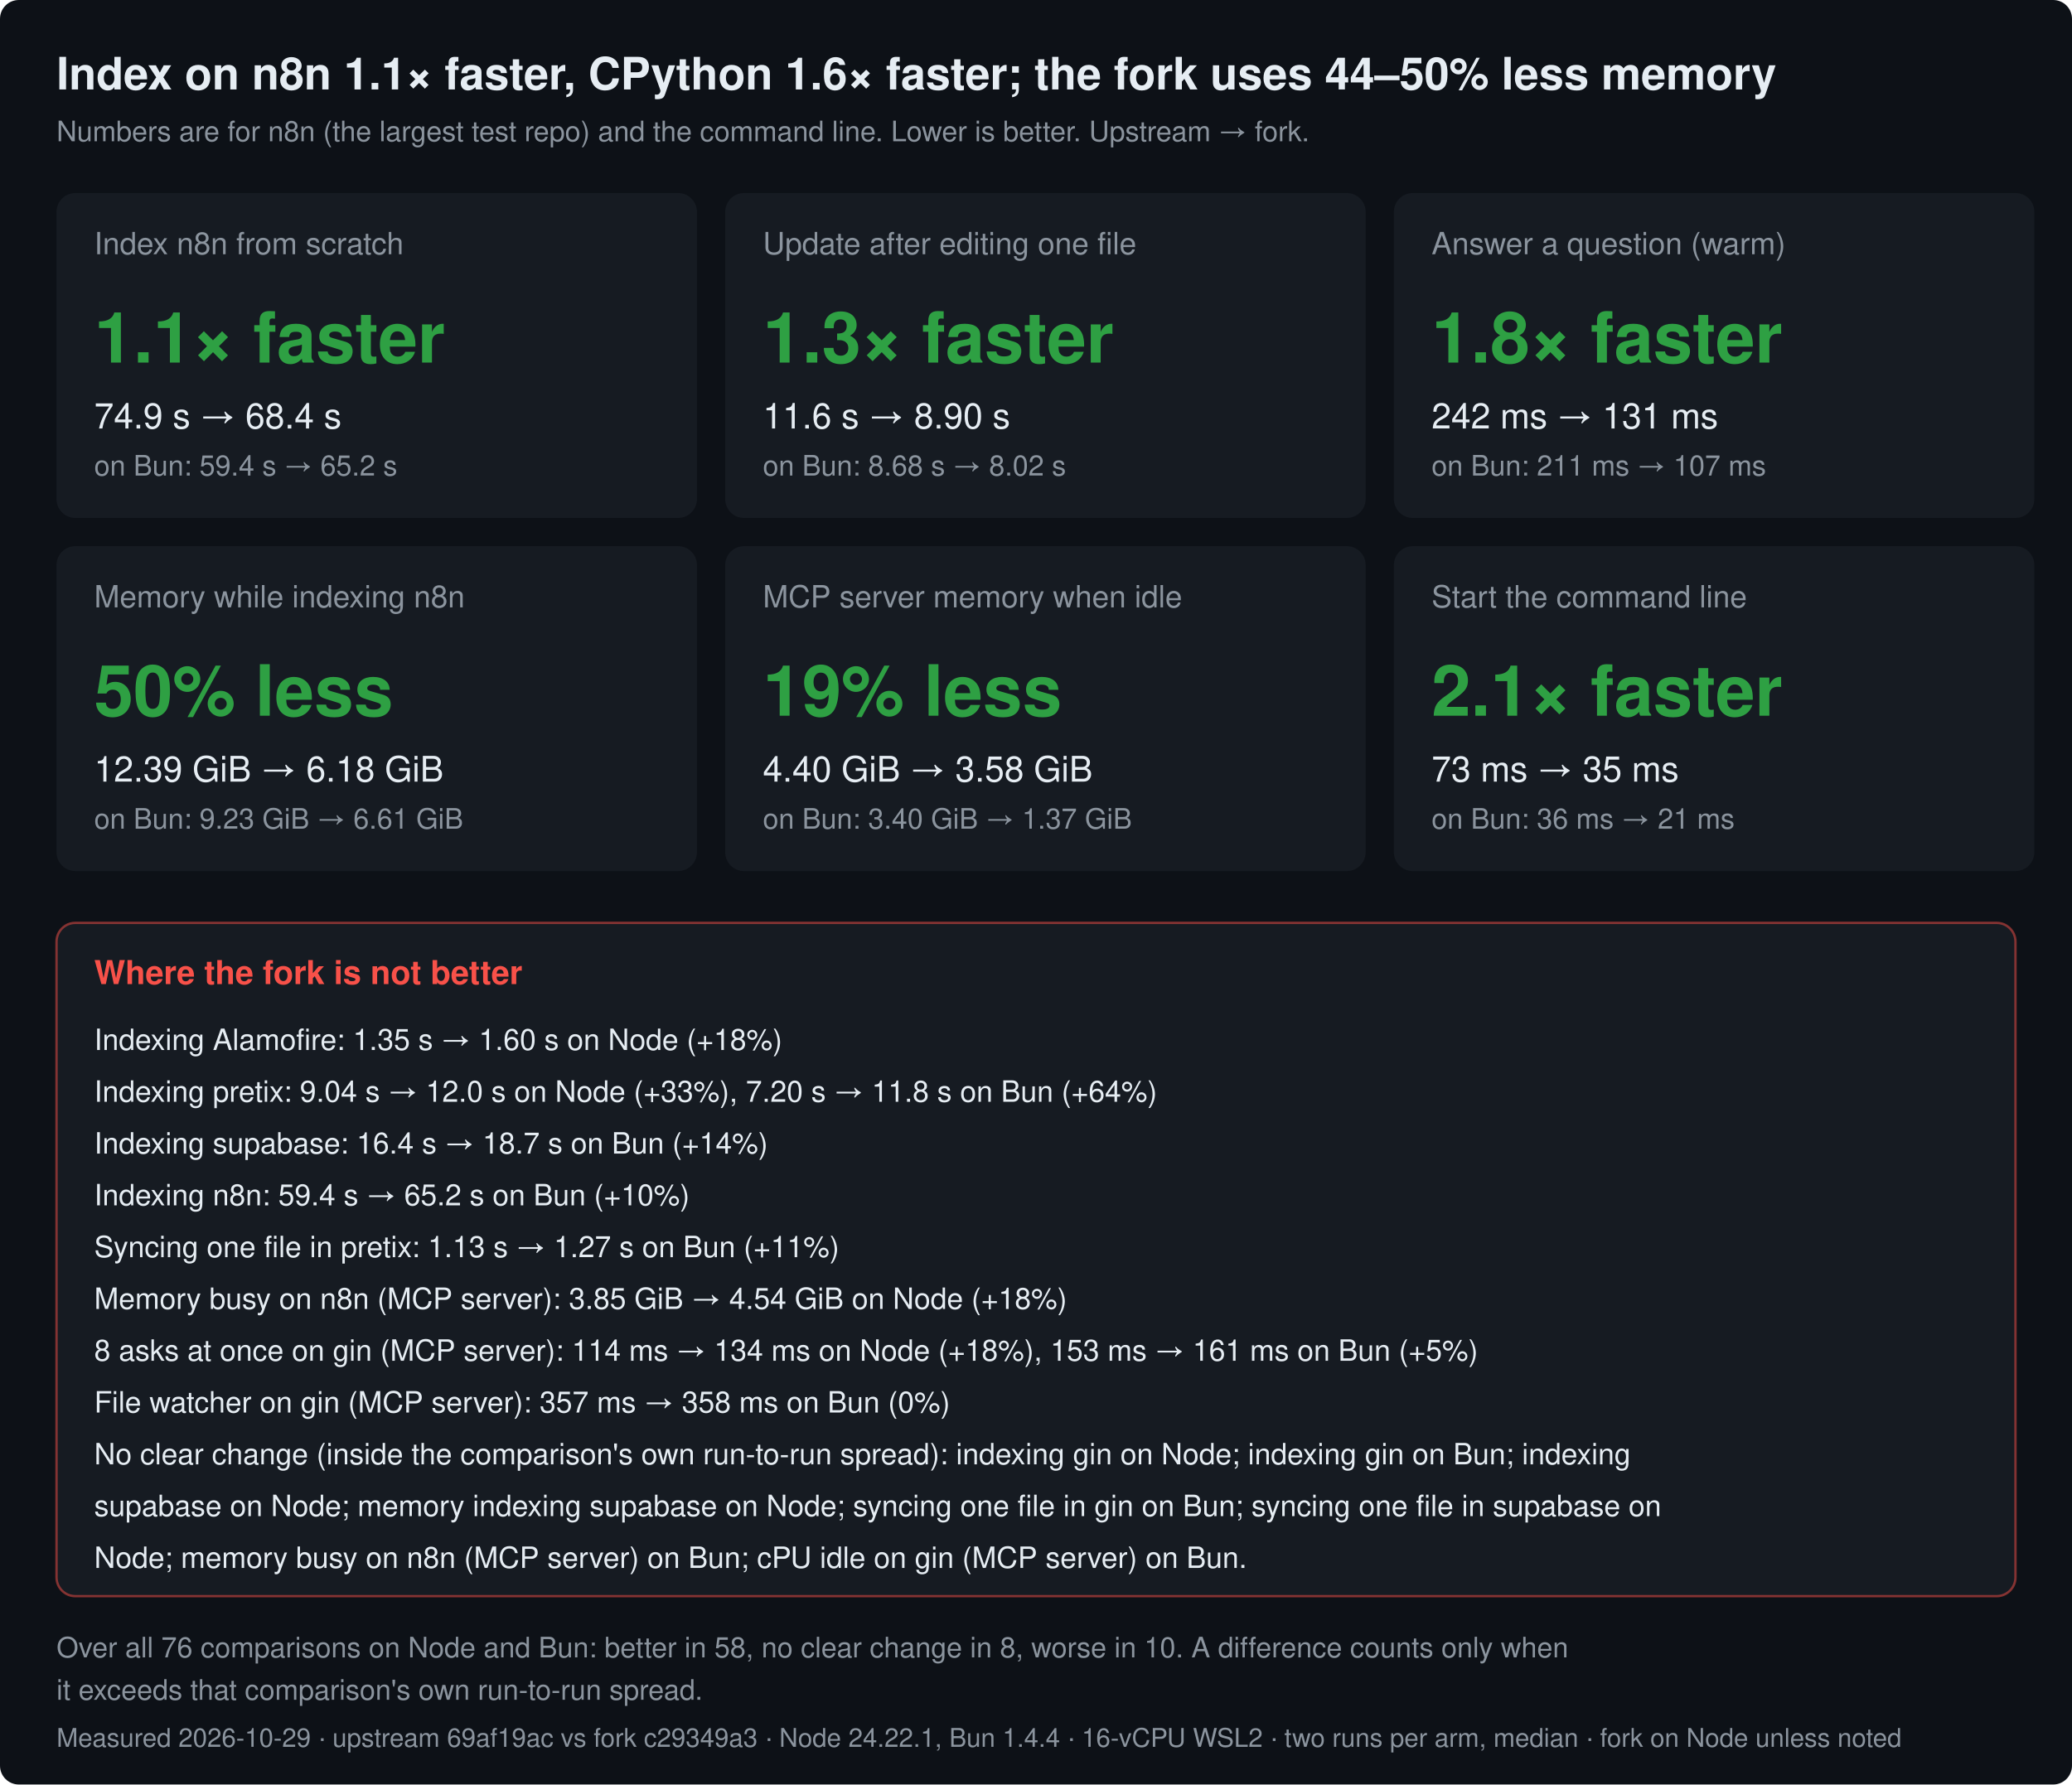
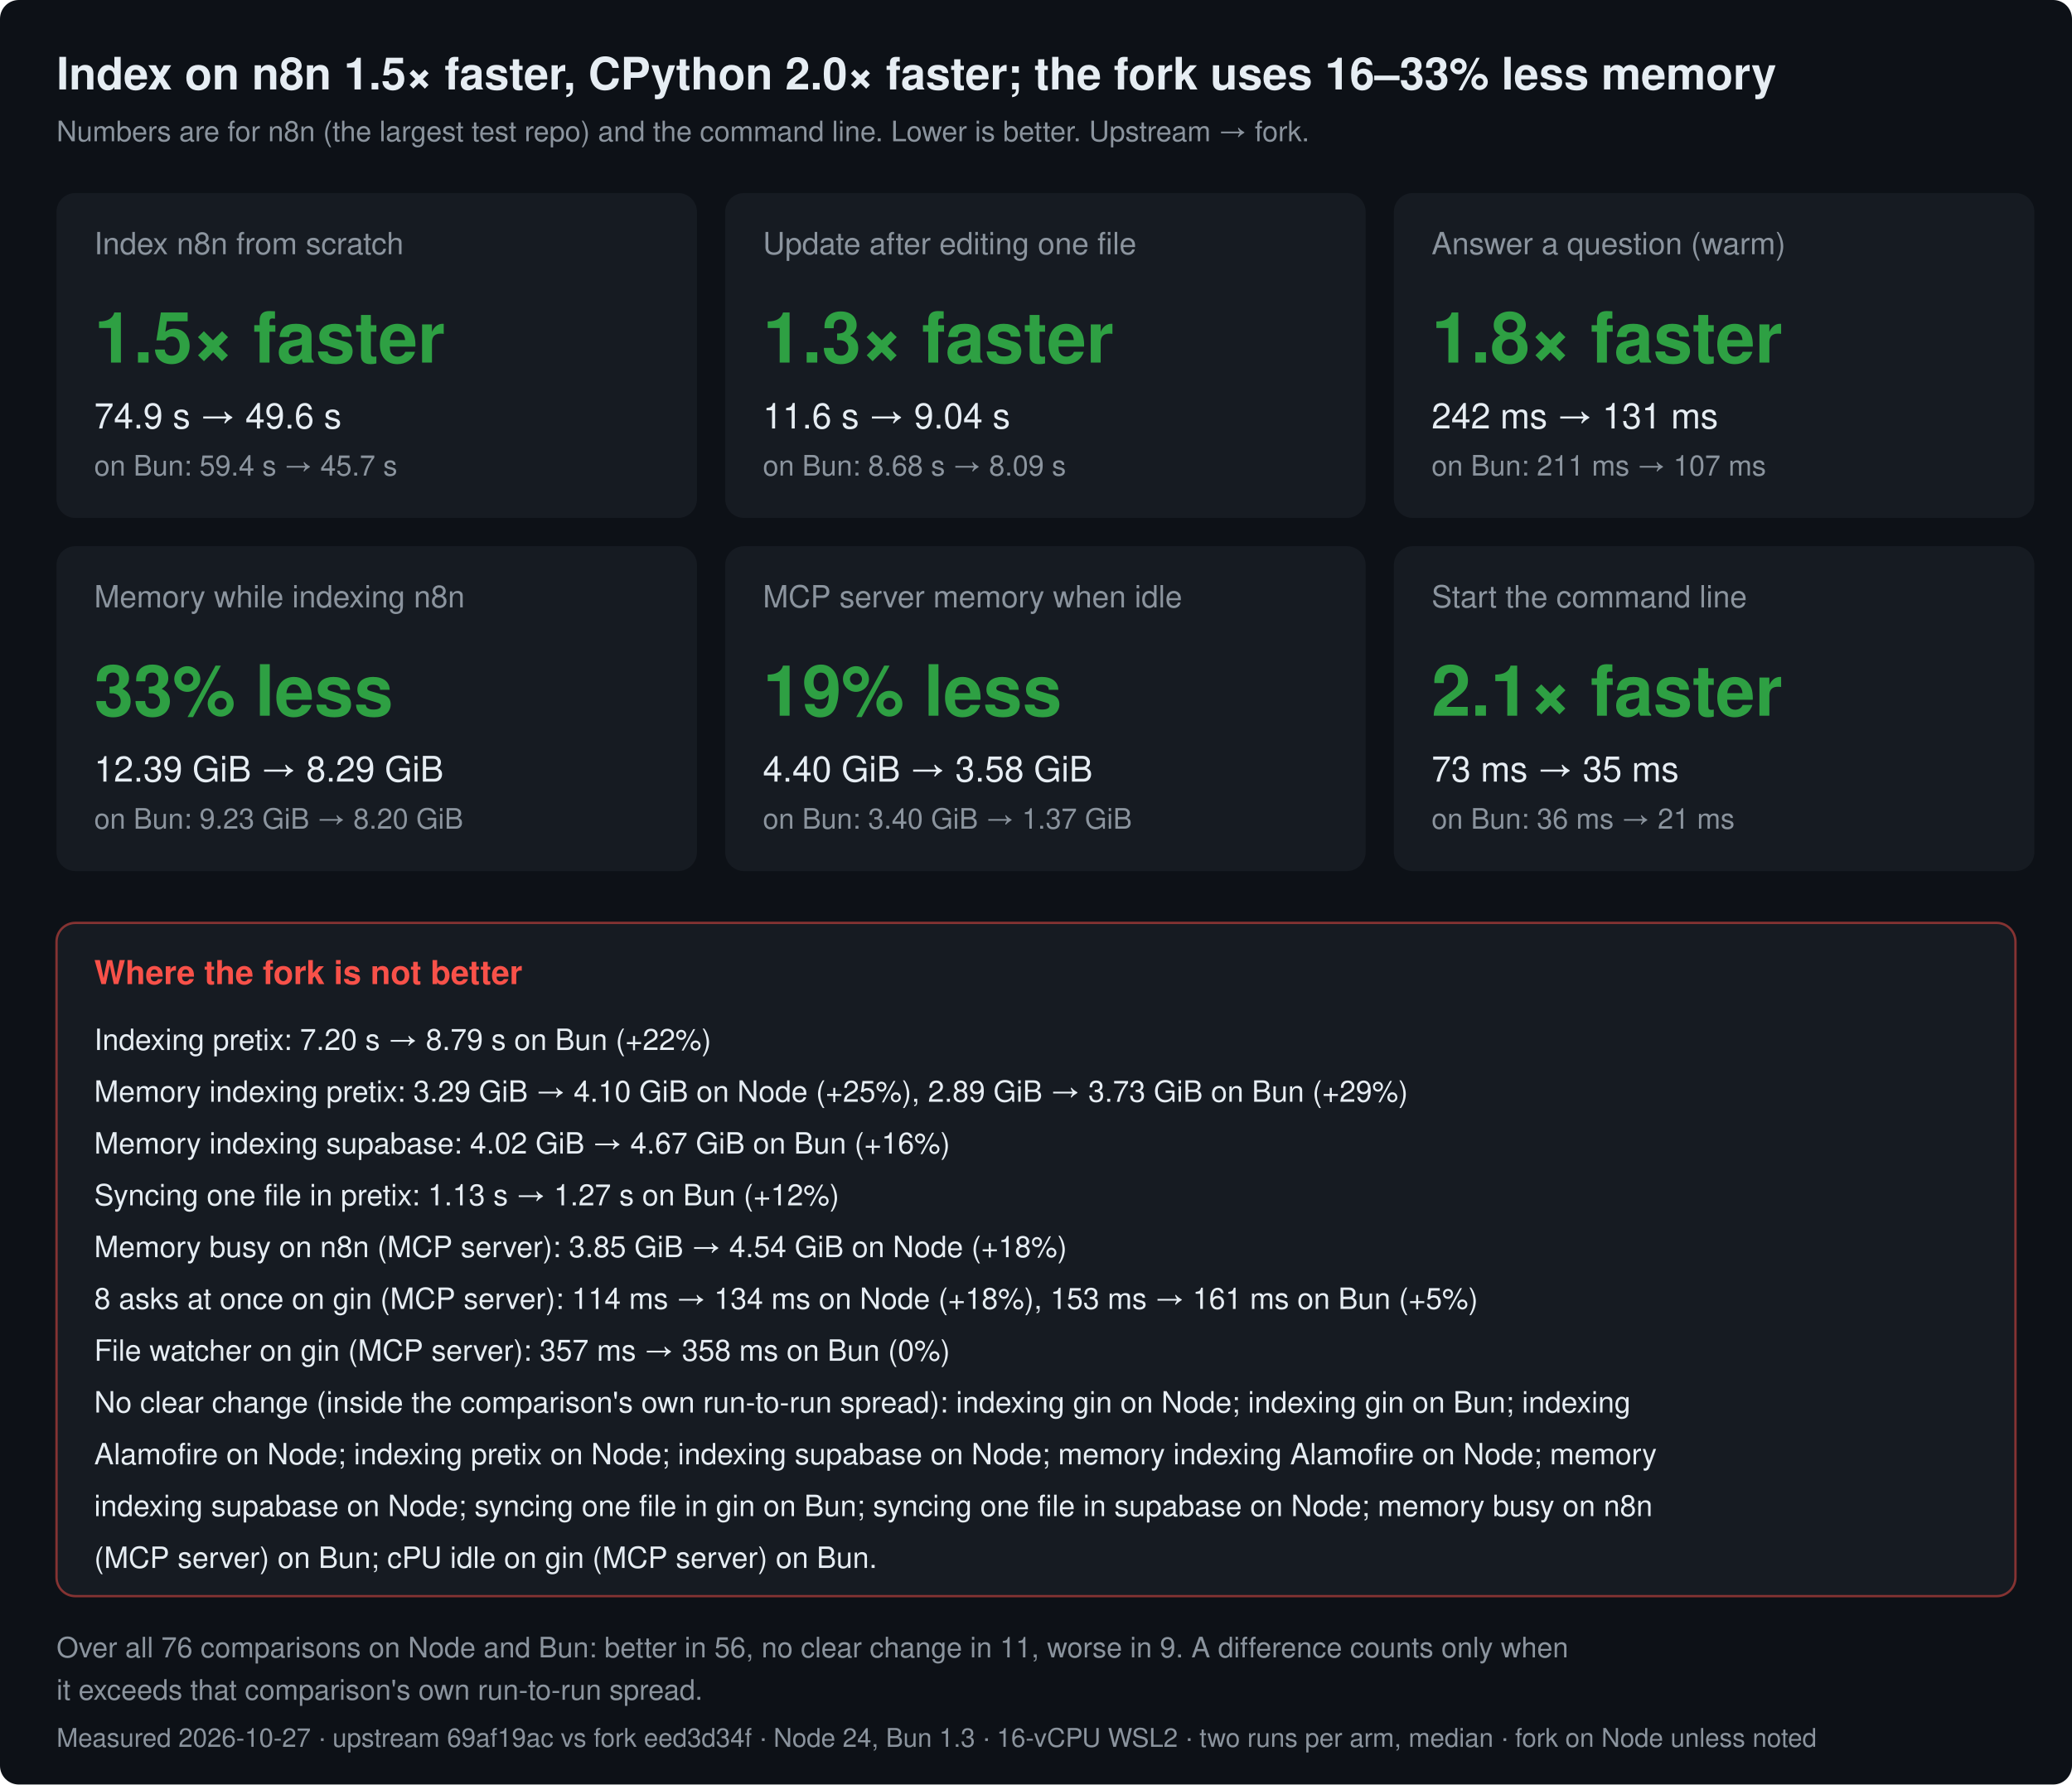
<svg xmlns="http://www.w3.org/2000/svg" width="880" height="758" viewBox="0 0 880 758" font-family="-apple-system, BlinkMacSystemFont, 'Segoe UI', Helvetica, Arial, sans-serif" role="img" aria-labelledby="t d">
  <rect width="880" height="758" rx="8" fill="#0d1117" />
-   <text x="24" y="38" font-size="19" font-weight="700" fill="#e6edf3" text-anchor="start">Index on n8n 1.1× faster, CPython 1.6× faster; the fork uses 44–50% less memory</text>
+   <text x="24" y="38" font-size="19" font-weight="700" fill="#e6edf3" text-anchor="start">Index on n8n 1.5× faster, CPython 2.0× faster; the fork uses 16–33% less memory</text>
  <text x="24" y="60" font-size="12" font-weight="400" fill="#8b949e" text-anchor="start">Numbers are for n8n (the largest test repo) and the command line. Lower is better. Upstream → fork.</text>
  <rect x="24" y="82" width="272" height="138" rx="8" fill="#161b22" />
  <text x="40" y="108" font-size="13" font-weight="400" fill="#8b949e" text-anchor="start">Index n8n from scratch</text>
-   <text x="40" y="154" font-size="30" font-weight="700" fill="#2ea043" text-anchor="start">1.1× faster</text>
-   <text x="40" y="182" font-size="15" font-weight="400" fill="#e6edf3" text-anchor="start">74.9 s → 68.4 s</text>
-   <text x="40" y="202" font-size="12" font-weight="400" fill="#8b949e" text-anchor="start">on Bun: 59.4 s → 65.2 s</text>
+   <text x="40" y="154" font-size="30" font-weight="700" fill="#2ea043" text-anchor="start">1.5× faster</text>
+   <text x="40" y="182" font-size="15" font-weight="400" fill="#e6edf3" text-anchor="start">74.9 s → 49.6 s</text>
+   <text x="40" y="202" font-size="12" font-weight="400" fill="#8b949e" text-anchor="start">on Bun: 59.4 s → 45.7 s</text>
  <rect x="308" y="82" width="272" height="138" rx="8" fill="#161b22" />
  <text x="324" y="108" font-size="13" font-weight="400" fill="#8b949e" text-anchor="start">Update after editing one file</text>
  <text x="324" y="154" font-size="30" font-weight="700" fill="#2ea043" text-anchor="start">1.3× faster</text>
-   <text x="324" y="182" font-size="15" font-weight="400" fill="#e6edf3" text-anchor="start">11.6 s → 8.90 s</text>
-   <text x="324" y="202" font-size="12" font-weight="400" fill="#8b949e" text-anchor="start">on Bun: 8.68 s → 8.02 s</text>
+   <text x="324" y="182" font-size="15" font-weight="400" fill="#e6edf3" text-anchor="start">11.6 s → 9.04 s</text>
+   <text x="324" y="202" font-size="12" font-weight="400" fill="#8b949e" text-anchor="start">on Bun: 8.68 s → 8.09 s</text>
  <rect x="592" y="82" width="272" height="138" rx="8" fill="#161b22" />
  <text x="608" y="108" font-size="13" font-weight="400" fill="#8b949e" text-anchor="start">Answer a question (warm)</text>
  <text x="608" y="154" font-size="30" font-weight="700" fill="#2ea043" text-anchor="start">1.8× faster</text>
  <text x="608" y="182" font-size="15" font-weight="400" fill="#e6edf3" text-anchor="start">242 ms → 131 ms</text>
  <text x="608" y="202" font-size="12" font-weight="400" fill="#8b949e" text-anchor="start">on Bun: 211 ms → 107 ms</text>
  <rect x="24" y="232" width="272" height="138" rx="8" fill="#161b22" />
  <text x="40" y="258" font-size="13" font-weight="400" fill="#8b949e" text-anchor="start">Memory while indexing n8n</text>
-   <text x="40" y="304" font-size="30" font-weight="700" fill="#2ea043" text-anchor="start">50% less</text>
-   <text x="40" y="332" font-size="15" font-weight="400" fill="#e6edf3" text-anchor="start">12.39 GiB → 6.18 GiB</text>
-   <text x="40" y="352" font-size="12" font-weight="400" fill="#8b949e" text-anchor="start">on Bun: 9.23 GiB → 6.61 GiB</text>
+   <text x="40" y="304" font-size="30" font-weight="700" fill="#2ea043" text-anchor="start">33% less</text>
+   <text x="40" y="332" font-size="15" font-weight="400" fill="#e6edf3" text-anchor="start">12.39 GiB → 8.29 GiB</text>
+   <text x="40" y="352" font-size="12" font-weight="400" fill="#8b949e" text-anchor="start">on Bun: 9.23 GiB → 8.20 GiB</text>
  <rect x="308" y="232" width="272" height="138" rx="8" fill="#161b22" />
  <text x="324" y="258" font-size="13" font-weight="400" fill="#8b949e" text-anchor="start">MCP server memory when idle</text>
  <text x="324" y="304" font-size="30" font-weight="700" fill="#2ea043" text-anchor="start">19% less</text>
  <text x="324" y="332" font-size="15" font-weight="400" fill="#e6edf3" text-anchor="start">4.40 GiB → 3.58 GiB</text>
  <text x="324" y="352" font-size="12" font-weight="400" fill="#8b949e" text-anchor="start">on Bun: 3.40 GiB → 1.37 GiB</text>
  <rect x="592" y="232" width="272" height="138" rx="8" fill="#161b22" />
  <text x="608" y="258" font-size="13" font-weight="400" fill="#8b949e" text-anchor="start">Start the command line</text>
  <text x="608" y="304" font-size="30" font-weight="700" fill="#2ea043" text-anchor="start">2.1× faster</text>
  <text x="608" y="332" font-size="15" font-weight="400" fill="#e6edf3" text-anchor="start">73 ms → 35 ms</text>
  <text x="608" y="352" font-size="12" font-weight="400" fill="#8b949e" text-anchor="start">on Bun: 36 ms → 21 ms</text>
  <rect x="24" y="392" width="832" height="286" rx="8" fill="#161b22" stroke="#f85149" stroke-opacity=".5" />
  <text x="40" y="418" font-size="14" font-weight="700" fill="#f85149" text-anchor="start">Where the fork is not better</text>
-   <text x="40" y="446" font-size="12.5" font-weight="400" fill="#e6edf3" text-anchor="start">Indexing Alamofire: 1.35 s → 1.60 s on Node (+18%)</text>
-   <text x="40" y="468" font-size="12.5" font-weight="400" fill="#e6edf3" text-anchor="start">Indexing pretix: 9.04 s → 12.0 s on Node (+33%), 7.20 s → 11.8 s on Bun (+64%)</text>
-   <text x="40" y="490" font-size="12.5" font-weight="400" fill="#e6edf3" text-anchor="start">Indexing supabase: 16.4 s → 18.7 s on Bun (+14%)</text>
-   <text x="40" y="512" font-size="12.5" font-weight="400" fill="#e6edf3" text-anchor="start">Indexing n8n: 59.4 s → 65.2 s on Bun (+10%)</text>
-   <text x="40" y="534" font-size="12.5" font-weight="400" fill="#e6edf3" text-anchor="start">Syncing one file in pretix: 1.13 s → 1.27 s on Bun (+11%)</text>
-   <text x="40" y="556" font-size="12.5" font-weight="400" fill="#e6edf3" text-anchor="start">Memory busy on n8n (MCP server): 3.85 GiB → 4.54 GiB on Node (+18%)</text>
-   <text x="40" y="578" font-size="12.5" font-weight="400" fill="#e6edf3" text-anchor="start">8 asks at once on gin (MCP server): 114 ms → 134 ms on Node (+18%), 153 ms → 161 ms on Bun (+5%)</text>
-   <text x="40" y="600" font-size="12.5" font-weight="400" fill="#e6edf3" text-anchor="start">File watcher on gin (MCP server): 357 ms → 358 ms on Bun (0%)</text>
-   <text x="40" y="622" font-size="12.5" font-weight="400" fill="#e6edf3" text-anchor="start">No clear change (inside the comparison's own run-to-run spread): indexing gin on Node; indexing gin on Bun; indexing</text>
-   <text x="40" y="644" font-size="12.5" font-weight="400" fill="#e6edf3" text-anchor="start">supabase on Node; memory indexing supabase on Node; syncing one file in gin on Bun; syncing one file in supabase on</text>
-   <text x="40" y="666" font-size="12.5" font-weight="400" fill="#e6edf3" text-anchor="start">Node; memory busy on n8n (MCP server) on Bun; cPU idle on gin (MCP server) on Bun.</text>
-   <text x="24" y="704" font-size="12" font-weight="400" fill="#8b949e" text-anchor="start">Over all 76 comparisons on Node and Bun: better in 58, no clear change in 8, worse in 10. A difference counts only when</text>
+   <text x="40" y="446" font-size="12.5" font-weight="400" fill="#e6edf3" text-anchor="start">Indexing pretix: 7.20 s → 8.79 s on Bun (+22%)</text>
+   <text x="40" y="468" font-size="12.5" font-weight="400" fill="#e6edf3" text-anchor="start">Memory indexing pretix: 3.29 GiB → 4.10 GiB on Node (+25%), 2.89 GiB → 3.73 GiB on Bun (+29%)</text>
+   <text x="40" y="490" font-size="12.5" font-weight="400" fill="#e6edf3" text-anchor="start">Memory indexing supabase: 4.02 GiB → 4.67 GiB on Bun (+16%)</text>
+   <text x="40" y="512" font-size="12.5" font-weight="400" fill="#e6edf3" text-anchor="start">Syncing one file in pretix: 1.13 s → 1.27 s on Bun (+12%)</text>
+   <text x="40" y="534" font-size="12.5" font-weight="400" fill="#e6edf3" text-anchor="start">Memory busy on n8n (MCP server): 3.85 GiB → 4.54 GiB on Node (+18%)</text>
+   <text x="40" y="556" font-size="12.5" font-weight="400" fill="#e6edf3" text-anchor="start">8 asks at once on gin (MCP server): 114 ms → 134 ms on Node (+18%), 153 ms → 161 ms on Bun (+5%)</text>
+   <text x="40" y="578" font-size="12.5" font-weight="400" fill="#e6edf3" text-anchor="start">File watcher on gin (MCP server): 357 ms → 358 ms on Bun (0%)</text>
+   <text x="40" y="600" font-size="12.5" font-weight="400" fill="#e6edf3" text-anchor="start">No clear change (inside the comparison's own run-to-run spread): indexing gin on Node; indexing gin on Bun; indexing</text>
+   <text x="40" y="622" font-size="12.5" font-weight="400" fill="#e6edf3" text-anchor="start">Alamofire on Node; indexing pretix on Node; indexing supabase on Node; memory indexing Alamofire on Node; memory</text>
+   <text x="40" y="644" font-size="12.5" font-weight="400" fill="#e6edf3" text-anchor="start">indexing supabase on Node; syncing one file in gin on Bun; syncing one file in supabase on Node; memory busy on n8n</text>
+   <text x="40" y="666" font-size="12.5" font-weight="400" fill="#e6edf3" text-anchor="start">(MCP server) on Bun; cPU idle on gin (MCP server) on Bun.</text>
+   <text x="24" y="704" font-size="12" font-weight="400" fill="#8b949e" text-anchor="start">Over all 76 comparisons on Node and Bun: better in 56, no clear change in 11, worse in 9. A difference counts only when</text>
  <text x="24" y="722" font-size="12" font-weight="400" fill="#8b949e" text-anchor="start">it exceeds that comparison's own run-to-run spread.</text>
-   <text x="24" y="742" font-size="11" font-weight="400" fill="#8b949e" text-anchor="start">Measured 2026-10-29 · upstream 69af19ac vs fork c29349a3 · Node 24.22.1, Bun 1.4.4 · 16-vCPU WSL2 · two runs per arm, median · fork on Node unless noted</text>
+   <text x="24" y="742" font-size="11" font-weight="400" fill="#8b949e" text-anchor="start">Measured 2026-10-27 · upstream 69af19ac vs fork eed3d34f · Node 24, Bun 1.3 · 16-vCPU WSL2 · two runs per arm, median · fork on Node unless noted</text>
</svg>
